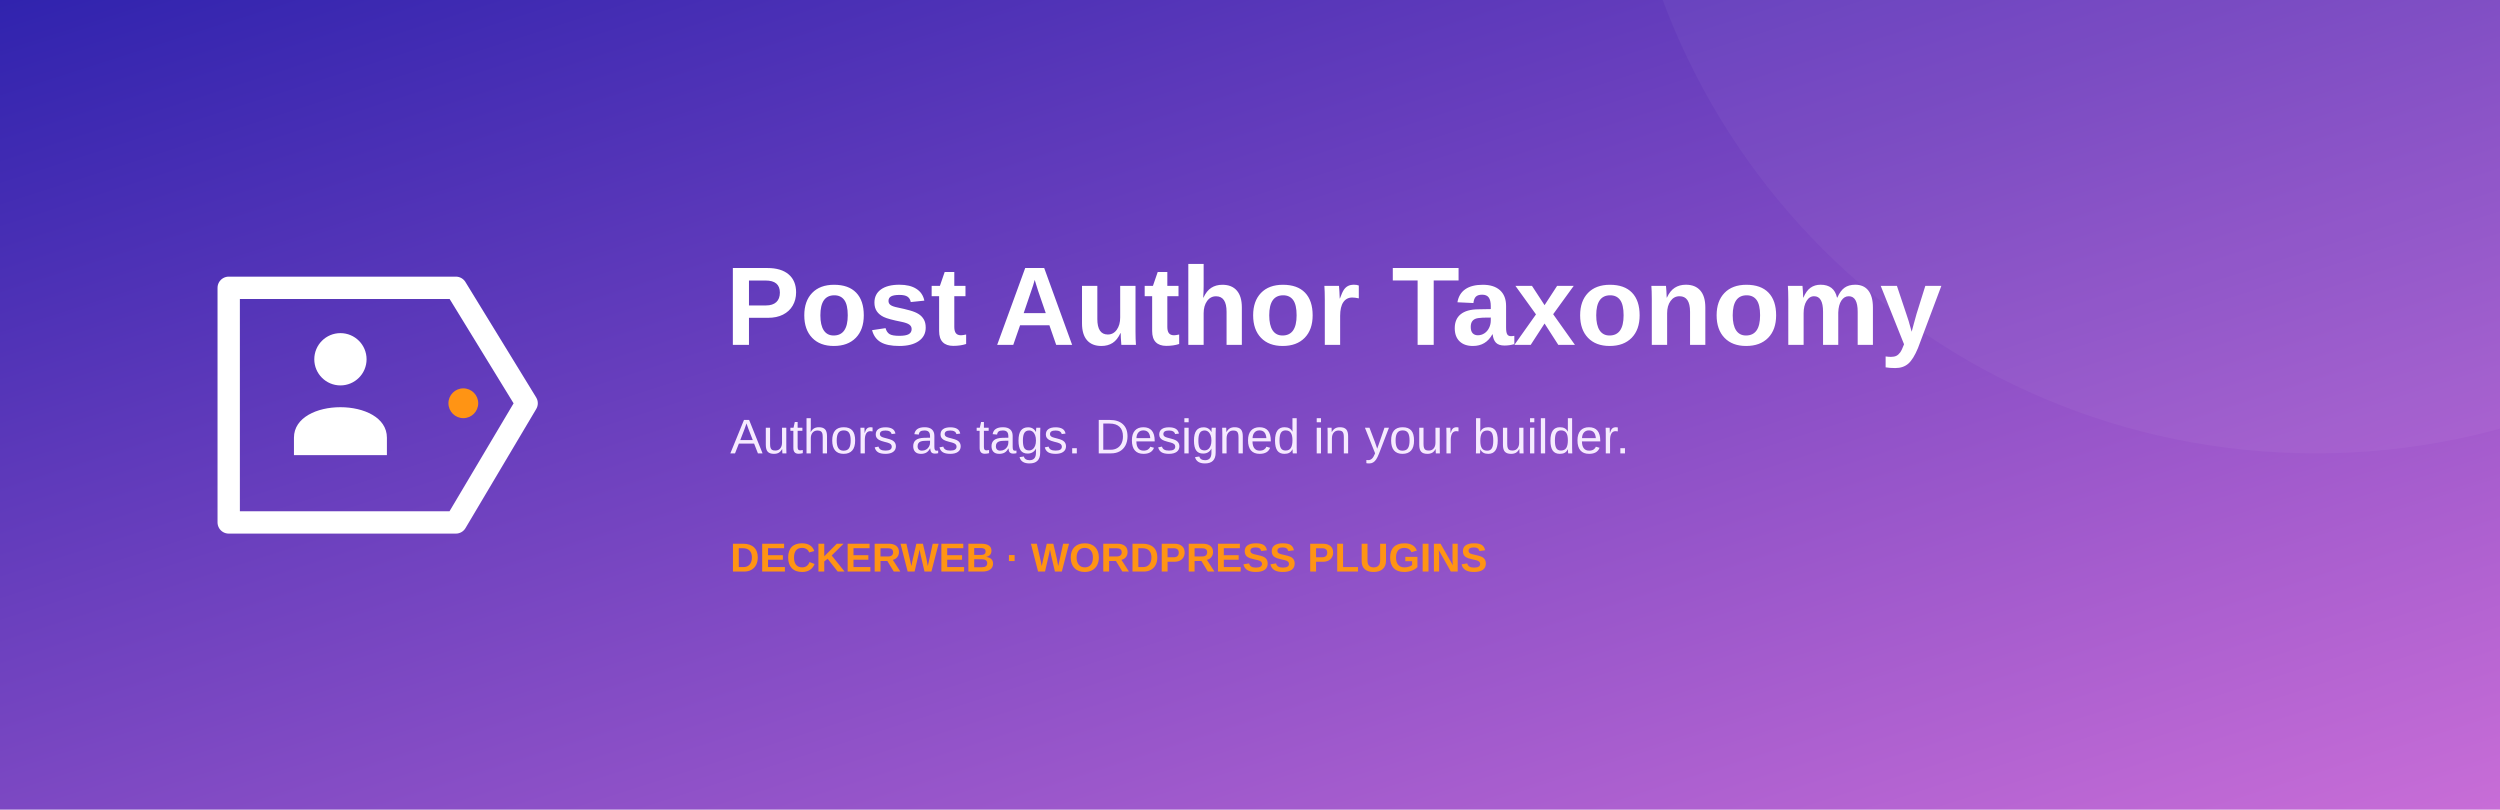
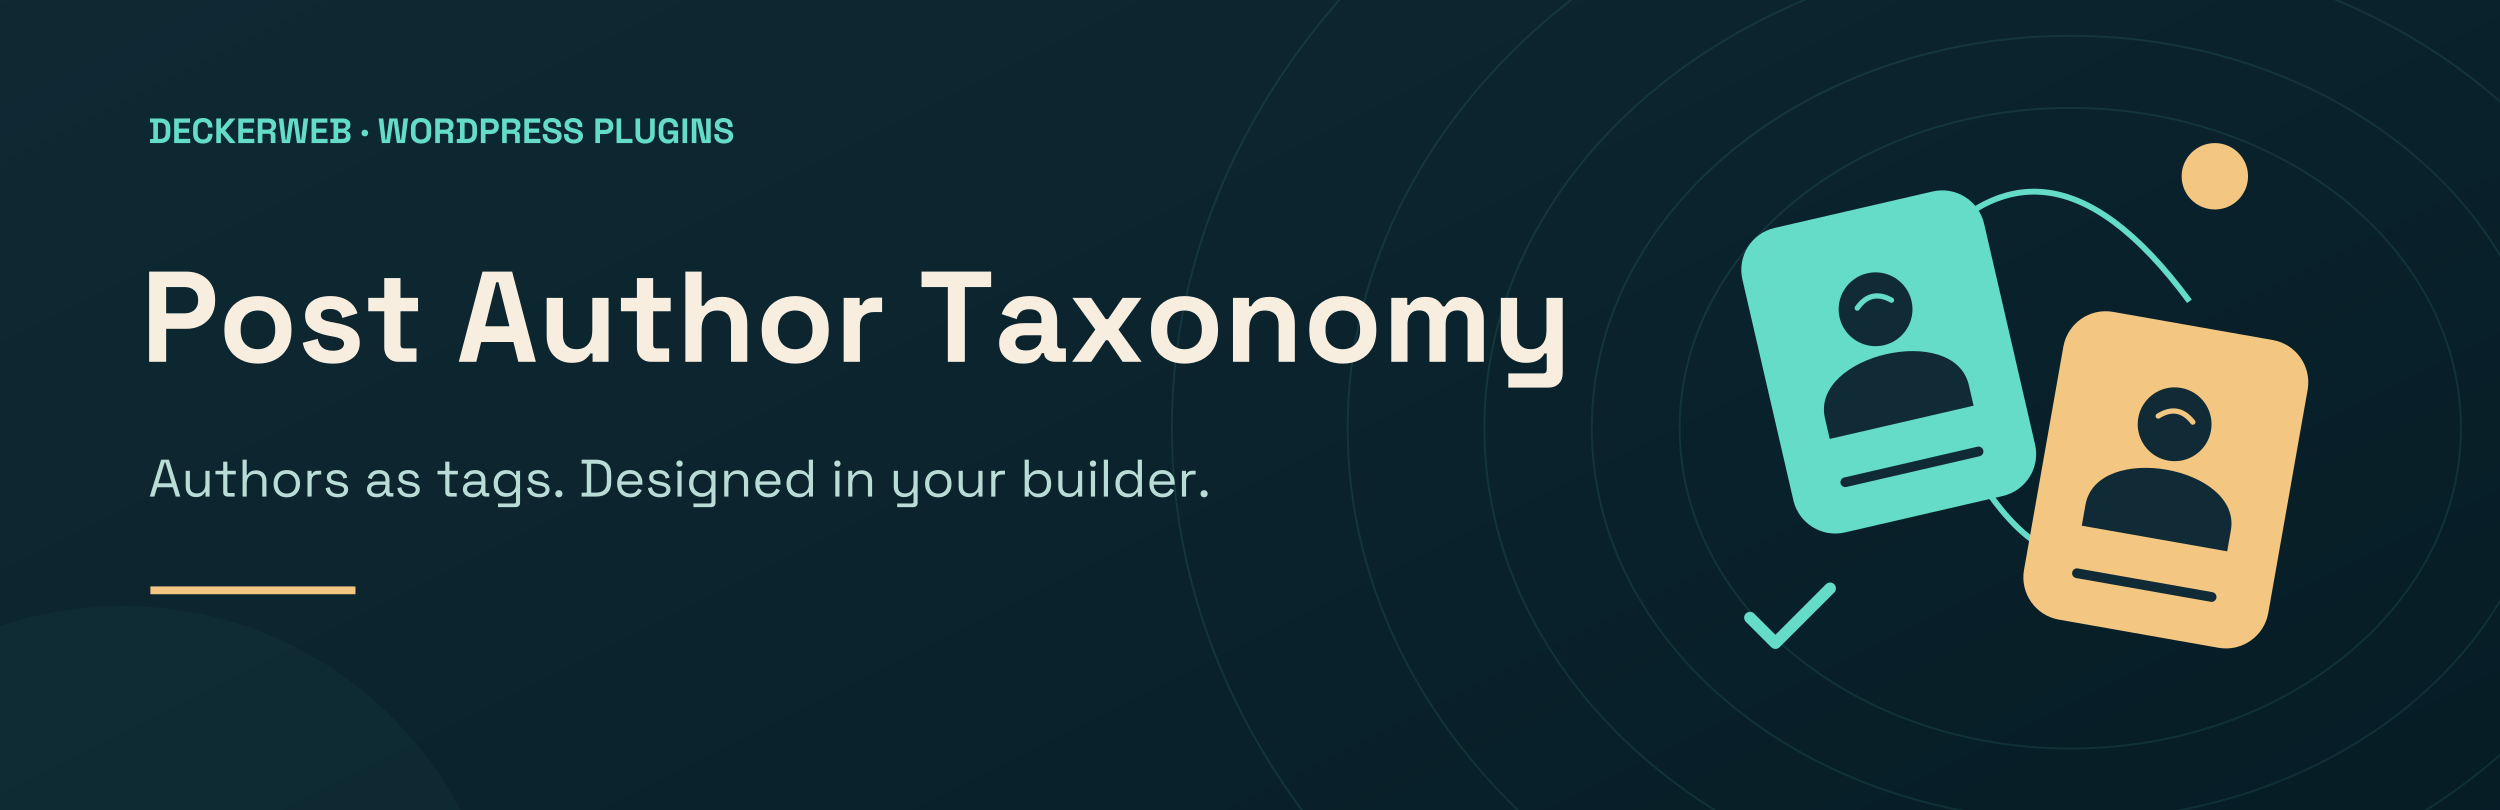
- <svg xmlns="http://www.w3.org/2000/svg" width="1544" height="500" viewBox="0 0 1544 500">
+ <svg xmlns="http://www.w3.org/2000/svg" width="1544" height="500" viewBox="0 112.746 1280 414.508">
  <defs>
    <linearGradient id="bg" x2="1" y2="1">
-       <stop stop-color="#3023ae" />
-       <stop offset="1" stop-color="#c86dd7" />
+       <stop stop-color="#102b35" />
+       <stop offset="1" stop-color="#051b24" />
    </linearGradient>
  </defs>
-   <rect width="1544" height="500" fill="url(#bg)" />
-   <circle cx="1430" cy="-150" r="430" fill="white" opacity=".04" />
-   <g transform="translate(78 103) scale(1.15)">
-     <path d="M55 65h122l38 62-38 64H55z" fill="none" stroke="white" stroke-width="12" stroke-linejoin="round" />
-     <circle cx="181" cy="127" r="8" fill="#ff9414" />
-     <g transform="translate(115 126) scale(0.78)" fill="white">
-       <circle cx="0" cy="-29" r="18" />
-       <path d="M-32 25c0-28 64-28 64 0v12h-64z" />
+   <rect width="1280" height="640" fill="url(#bg)" />
+   <ellipse cx="1060" cy="332" rx="200" ry="164.0" fill="none" stroke="#64dcc7" stroke-opacity=".10" stroke-width="1" />
+   <ellipse cx="1060" cy="332" rx="245" ry="200.9" fill="none" stroke="#64dcc7" stroke-opacity=".10" stroke-width="1" />
+   <ellipse cx="1060" cy="332" rx="300" ry="246" fill="none" stroke="#64dcc7" stroke-opacity=".10" stroke-width="1" />
+   <ellipse cx="1060" cy="332" rx="370" ry="303.4" fill="none" stroke="#64dcc7" stroke-opacity=".10" stroke-width="1" />
+   <ellipse cx="1060" cy="332" rx="460" ry="377.2" fill="none" stroke="#64dcc7" stroke-opacity=".10" stroke-width="1" />
+   <circle cx="63" cy="618" r="195" fill="#64dcc7" opacity=".035" />
+   <g aria-label="DECKERWEB · WORDPRESS PLUGINS" fill="#64dcc7" transform="translate(76 186) scale(0.018 -0.018)">
+     <path transform="translate(0 0)" d="M46 0V116H138V584H46V700H334Q475 700 548.5 628.5Q622 557 622 416V284Q622 143 548.5 71.5Q475 0 334 0ZM270 120H336Q416 120 453.0 162.0Q490 204 490 280V420Q490 497 453.0 538.5Q416 580 336 580H270Z" />
+     <path transform="translate(666 0)" d="M66 0V700H516V580H198V413H488V293H198V120H522V0Z" />
+     <path transform="translate(1220 0)" d="M332 -14Q202 -14 126.0 58.5Q50 131 50 266V434Q50 569 126.0 641.5Q202 714 332 714Q461 714 531.5 643.5Q602 573 602 450V444H472V454Q472 516 437.5 556.0Q403 596 332 596Q262 596 222.0 553.0Q182 510 182 436V264Q182 191 222.0 147.5Q262 104 332 104Q403 104 437.5 144.5Q472 185 472 246V264H602V250Q602 127 531.5 56.5Q461 -14 332 -14Z" />
+     <path transform="translate(1864 0)" d="M66 0V700H198V422H216L443 700H612L320 355L622 0H448L216 284H198V0Z" />
+     <path transform="translate(2490 0)" d="M66 0V700H516V580H198V413H488V293H198V120H522V0Z" />
+     <path transform="translate(3044 0)" d="M66 0V700H370Q436 700 485.0 677.0Q534 654 561.0 612.0Q588 570 588 513V501Q588 438 558.0 399.0Q528 360 484 342V324Q524 322 546.0 296.5Q568 271 568 229V0H436V210Q436 234 423.5 249.0Q411 264 382 264H198V0ZM198 384H356Q403 384 429.5 409.5Q456 435 456 477V487Q456 529 430.0 554.5Q404 580 356 580H198Z" />
+     <path transform="translate(3676 0)" d="M122 0 30 700H161L229 92H247L335 700H563L651 92H669L737 700H868L776 0H548L458 622H440L350 0Z" />
+     <path transform="translate(4574 0)" d="M66 0V700H516V580H198V413H488V293H198V120H522V0Z" />
+     <path transform="translate(5128 0)" d="M46 0V116H138V584H46V700H406Q470 700 517.5 678.5Q565 657 591.5 617.5Q618 578 618 523V513Q618 465 600.0 434.5Q582 404 557.5 387.5Q533 371 511 364V346Q533 340 559.0 323.5Q585 307 603.5 276.0Q622 245 622 195V185Q622 127 595.0 85.5Q568 44 520.5 22.0Q473 0 410 0ZM270 120H394Q437 120 463.5 141.0Q490 162 490 201V211Q490 250 464.0 271.0Q438 292 394 292H270ZM270 412H392Q433 412 459.5 433.0Q486 454 486 491V501Q486 539 460.0 559.5Q434 580 392 580H270Z" />
+     <path transform="translate(6046 0)" d="M109.5 191.0Q69 191 41.5 217.732Q14.0 244.463 14.0 286.232Q14 328 41.5 354.5Q69 381 109.5 381.0Q150 381 177.0 354.268Q204.0 327.537 204.0 285.768Q204 244 177.0 217.5Q150 191 109.5 191.0Z" />
+     <path transform="translate(6518 0)" d="M122 0 30 700H161L229 92H247L335 700H563L651 92H669L737 700H868L776 0H548L458 622H440L350 0Z" />
+     <path transform="translate(7416 0)" d="M338 -14Q206 -14 128.0 58.5Q50 131 50 266V434Q50 569 128.0 641.5Q206 714 338 714Q470 714 548.0 641.5Q626 569 626 434V266Q626 131 548.0 58.5Q470 -14 338 -14ZM338 104Q412 104 453.0 147.0Q494 190 494 262V438Q494 510 453.0 553.0Q412 596 338 596Q265 596 223.5 553.0Q182 510 182 438V262Q182 190 223.5 147.0Q265 104 338 104Z" />
+     <path transform="translate(8092 0)" d="M66 0V700H370Q436 700 485.0 677.0Q534 654 561.0 612.0Q588 570 588 513V501Q588 438 558.0 399.0Q528 360 484 342V324Q524 322 546.0 296.5Q568 271 568 229V0H436V210Q436 234 423.5 249.0Q411 264 382 264H198V0ZM198 384H356Q403 384 429.5 409.5Q456 435 456 477V487Q456 529 430.0 554.5Q404 580 356 580H198Z" />
+     <path transform="translate(8724 0)" d="M46 0V116H138V584H46V700H334Q475 700 548.5 628.5Q622 557 622 416V284Q622 143 548.5 71.5Q475 0 334 0ZM270 120H336Q416 120 453.0 162.0Q490 204 490 280V420Q490 497 453.0 538.5Q416 580 336 580H270Z" />
+     <path transform="translate(9390 0)" d="M66 0V700H354Q420 700 470.5 673.5Q521 647 549.5 599.0Q578 551 578 485V471Q578 406 548.5 357.5Q519 309 468.5 282.5Q418 256 354 256H198V0ZM198 376H341Q388 376 417.0 402.0Q446 428 446 473V483Q446 528 417.0 554.0Q388 580 341 580H198Z" />
+     <path transform="translate(9994 0)" d="M66 0V700H370Q436 700 485.0 677.0Q534 654 561.0 612.0Q588 570 588 513V501Q588 438 558.0 399.0Q528 360 484 342V324Q524 322 546.0 296.5Q568 271 568 229V0H436V210Q436 234 423.5 249.0Q411 264 382 264H198V0ZM198 384H356Q403 384 429.5 409.5Q456 435 456 477V487Q456 529 430.0 554.5Q404 580 356 580H198Z" />
+     <path transform="translate(10626 0)" d="M66 0V700H516V580H198V413H488V293H198V120H522V0Z" />
+     <path transform="translate(11180 0)" d="M309 -14Q228 -14 166.0 15.0Q104 44 69.0 98.0Q34 152 34 228V256H164V228Q164 165 203.0 133.5Q242 102 309 102Q377 102 410.5 129.0Q444 156 444 198Q444 227 427.5 245.0Q411 263 379.5 274.5Q348 286 303 296L280 301Q208 317 156.5 341.5Q105 366 77.5 406.0Q50 446 50 510Q50 574 80.5 619.5Q111 665 166.5 689.5Q222 714 297 714Q372 714 430.5 688.5Q489 663 522.5 612.5Q556 562 556 486V456H426V486Q426 526 410.5 550.5Q395 575 366.0 586.5Q337 598 297 598Q237 598 208.5 575.5Q180 553 180 514Q180 488 193.5 470.0Q207 452 234.0 440.0Q261 428 303 419L326 414Q401 398 456.5 373.0Q512 348 543.0 307.0Q574 266 574 202Q574 138 541.5 89.5Q509 41 449.5 13.5Q390 -14 309 -14Z" />
+     <path transform="translate(11786 0)" d="M309 -14Q228 -14 166.0 15.0Q104 44 69.0 98.0Q34 152 34 228V256H164V228Q164 165 203.0 133.5Q242 102 309 102Q377 102 410.5 129.0Q444 156 444 198Q444 227 427.5 245.0Q411 263 379.5 274.5Q348 286 303 296L280 301Q208 317 156.5 341.5Q105 366 77.5 406.0Q50 446 50 510Q50 574 80.5 619.5Q111 665 166.5 689.5Q222 714 297 714Q372 714 430.5 688.5Q489 663 522.5 612.5Q556 562 556 486V456H426V486Q426 526 410.5 550.5Q395 575 366.0 586.5Q337 598 297 598Q237 598 208.5 575.5Q180 553 180 514Q180 488 193.5 470.0Q207 452 234.0 440.0Q261 428 303 419L326 414Q401 398 456.5 373.0Q512 348 543.0 307.0Q574 266 574 202Q574 138 541.5 89.5Q509 41 449.5 13.5Q390 -14 309 -14Z" />
+     <path transform="translate(12646 0)" d="M66 0V700H354Q420 700 470.5 673.5Q521 647 549.5 599.0Q578 551 578 485V471Q578 406 548.5 357.5Q519 309 468.5 282.5Q418 256 354 256H198V0ZM198 376H341Q388 376 417.0 402.0Q446 428 446 473V483Q446 528 417.0 554.0Q388 580 341 580H198Z" />
+     <path transform="translate(13250 0)" d="M66 0V700H198V120H518V0Z" />
+     <path transform="translate(13792 0)" d="M336 -14Q250 -14 188.5 17.5Q127 49 94.5 107.5Q62 166 62 246V700H194V242Q194 178 230.5 141.0Q267 104 336 104Q405 104 441.5 141.0Q478 178 478 242V700H610V246Q610 166 577.5 107.5Q545 49 483.5 17.5Q422 -14 336 -14Z" />
+     <path transform="translate(14464 0)" d="M308 -14Q236 -14 177.5 18.5Q119 51 84.5 113.5Q50 176 50 266V434Q50 569 126.0 641.5Q202 714 332 714Q461 714 531.5 645.5Q602 577 602 460V456H472V464Q472 501 456.5 531.0Q441 561 410.0 578.5Q379 596 332 596Q262 596 222.0 553.0Q182 510 182 436V264Q182 191 222.0 146.5Q262 102 334 102Q406 102 439.0 140.0Q472 178 472 236V246H306V358H602V0H480V67H462Q455 50 439.5 31.0Q424 12 393.0 -1.0Q362 -14 308 -14Z" />
+     <path transform="translate(15126 0)" d="M66 0V700H198V0Z" />
+     <path transform="translate(15390 0)" d="M66 0V700H317L456 90H474V700H604V0H353L214 610H196V0Z" />
+     <path transform="translate(16060 0)" d="M309 -14Q228 -14 166.0 15.0Q104 44 69.0 98.0Q34 152 34 228V256H164V228Q164 165 203.0 133.5Q242 102 309 102Q377 102 410.5 129.0Q444 156 444 198Q444 227 427.5 245.0Q411 263 379.5 274.5Q348 286 303 296L280 301Q208 317 156.5 341.5Q105 366 77.5 406.0Q50 446 50 510Q50 574 80.5 619.5Q111 665 166.5 689.5Q222 714 297 714Q372 714 430.5 688.5Q489 663 522.5 612.5Q556 562 556 486V456H426V486Q426 526 410.5 550.5Q395 575 366.0 586.5Q337 598 297 598Q237 598 208.5 575.5Q180 553 180 514Q180 488 193.5 470.0Q207 452 234.0 440.0Q261 428 303 419L326 414Q401 398 456.5 373.0Q512 348 543.0 307.0Q574 266 574 202Q574 138 541.5 89.5Q509 41 449.5 13.5Q390 -14 309 -14Z" />
+   </g>
+   <g aria-label="Post Author Taxonomy" fill="#f8eee0" transform="translate(72 298) scale(0.066 -0.066)">
+     <path transform="translate(0 0)" d="M66 0V700H354Q420 700 470.5 673.5Q521 647 549.5 599.0Q578 551 578 485V471Q578 406 548.5 357.5Q519 309 468.5 282.5Q418 256 354 256H198V0ZM198 376H341Q388 376 417.0 402.0Q446 428 446 473V483Q446 528 417.0 554.0Q388 580 341 580H198Z" />
+     <path transform="translate(604 0)" d="M306 -14Q232 -14 173.0 16.0Q114 46 80.0 103.0Q46 160 46 240V256Q46 336 80.0 393.0Q114 450 173.0 480.0Q232 510 306 510Q380 510 439.0 480.0Q498 450 532.0 393.0Q566 336 566 256V240Q566 160 532.0 103.0Q498 46 439.0 16.0Q380 -14 306 -14ZM306 98Q364 98 402.0 135.5Q440 173 440 243V253Q440 323 402.5 360.5Q365 398 306 398Q248 398 210.0 360.5Q172 323 172 253V243Q172 173 210.0 135.5Q248 98 306 98Z" />
+     <path transform="translate(1216 0)" d="M276 -14Q179 -14 117.0 28.0Q55 70 42 148L158 178Q165 143 181.5 123.0Q198 103 222.5 94.5Q247 86 276 86Q320 86 341.0 101.5Q362 117 362 140Q362 163 342.0 175.5Q322 188 278 196L250 201Q198 211 155.0 228.5Q112 246 86.0 277.0Q60 308 60 357Q60 431 114.0 470.5Q168 510 256 510Q339 510 394.0 473.0Q449 436 466 376L349 340Q341 378 316.5 394.0Q292 410 256 410Q220 410 201.0 397.5Q182 385 182 363Q182 339 202.0 327.5Q222 316 256 310L284 305Q340 295 385.5 278.5Q431 262 457.5 231.5Q484 201 484 149Q484 71 427.5 28.5Q371 -14 276 -14Z" />
+     <path transform="translate(1740 0)" d="M260 0Q211 0 180.5 30.5Q150 61 150 112V392H26V496H150V650H276V496H412V392H276V134Q276 104 304 104H400V0Z" />
+     <path transform="translate(2450 0)" d="M18 0 202 700H432L616 0H480L442 154H192L154 0ZM223 276H411L326 617H308Z" />
+     <path transform="translate(3084 0)" d="M259 -8Q201 -8 157.5 18.5Q114 45 90.0 92.0Q66 139 66 200V496H192V210Q192 154 219.5 126.0Q247 98 298 98Q356 98 388.0 136.5Q420 175 420 244V496H546V0H422V65H404Q392 40 359.0 16.0Q326 -8 259 -8Z" />
+     <path transform="translate(3700 0)" d="M260 0Q211 0 180.5 30.5Q150 61 150 112V392H26V496H150V650H276V496H412V392H276V134Q276 104 304 104H400V0Z" />
+     <path transform="translate(4156 0)" d="M70 0V700H196V435H214Q222 451 239.0 467.0Q256 483 284.5 493.5Q313 504 357 504Q415 504 458.5 477.5Q502 451 526.0 404.5Q550 358 550 296V0H424V286Q424 342 396.5 370.0Q369 398 318 398Q260 398 228.0 359.5Q196 321 196 252V0Z" />
+     <path transform="translate(4772 0)" d="M306 -14Q232 -14 173.0 16.0Q114 46 80.0 103.0Q46 160 46 240V256Q46 336 80.0 393.0Q114 450 173.0 480.0Q232 510 306 510Q380 510 439.0 480.0Q498 450 532.0 393.0Q566 336 566 256V240Q566 160 532.0 103.0Q498 46 439.0 16.0Q380 -14 306 -14ZM306 98Q364 98 402.0 135.5Q440 173 440 243V253Q440 323 402.5 360.5Q365 398 306 398Q248 398 210.0 360.5Q172 323 172 253V243Q172 173 210.0 135.5Q248 98 306 98Z" />
+     <path transform="translate(5384 0)" d="M70 0V496H194V440H212Q223 470 248.5 484.0Q274 498 308 498H368V386H306Q258 386 227.0 360.5Q196 335 196 282V0Z" />
+     <path transform="translate(6034 0)" d="M228 0V580H24V700H564V580H360V0Z" />
+     <path transform="translate(6622 0)" d="M224 -14Q171 -14 129.0 4.5Q87 23 62.5 58.5Q38 94 38 145Q38 196 62.5 230.5Q87 265 130.5 282.5Q174 300 230 300H366V328Q366 363 344.0 385.5Q322 408 274 408Q227 408 204.0 386.5Q181 365 174 331L58 370Q70 408 96.5 439.5Q123 471 167.5 490.5Q212 510 276 510Q374 510 431.0 461.0Q488 412 488 319V134Q488 104 516 104H556V0H472Q435 0 411.0 18.0Q387 36 387 66V67H368Q364 55 350.0 35.5Q336 16 306.0 1.0Q276 -14 224 -14ZM246 88Q299 88 332.5 117.5Q366 147 366 196V206H239Q204 206 184.0 191.0Q164 176 164 149Q164 122 185.0 105.0Q206 88 246 88Z" />
+     <path transform="translate(7200 0)" d="M26 0 206 250 28 496H174L287 331H305L418 496H564L386 250L566 0H418L305 167H287L174 0Z" />
+     <path transform="translate(7792 0)" d="M306 -14Q232 -14 173.0 16.0Q114 46 80.0 103.0Q46 160 46 240V256Q46 336 80.0 393.0Q114 450 173.0 480.0Q232 510 306 510Q380 510 439.0 480.0Q498 450 532.0 393.0Q566 336 566 256V240Q566 160 532.0 103.0Q498 46 439.0 16.0Q380 -14 306 -14ZM306 98Q364 98 402.0 135.5Q440 173 440 243V253Q440 323 402.5 360.5Q365 398 306 398Q248 398 210.0 360.5Q172 323 172 253V243Q172 173 210.0 135.5Q248 98 306 98Z" />
+     <path transform="translate(8404 0)" d="M70 0V496H194V431H212Q224 457 257.0 480.5Q290 504 357 504Q415 504 458.5 477.5Q502 451 526.0 404.5Q550 358 550 296V0H424V286Q424 342 396.5 370.0Q369 398 318 398Q260 398 228.0 359.5Q196 321 196 252V0Z" />
+     <path transform="translate(9020 0)" d="M306 -14Q232 -14 173.0 16.0Q114 46 80.0 103.0Q46 160 46 240V256Q46 336 80.0 393.0Q114 450 173.0 480.0Q232 510 306 510Q380 510 439.0 480.0Q498 450 532.0 393.0Q566 336 566 256V240Q566 160 532.0 103.0Q498 46 439.0 16.0Q380 -14 306 -14ZM306 98Q364 98 402.0 135.5Q440 173 440 243V253Q440 323 402.5 360.5Q365 398 306 398Q248 398 210.0 360.5Q172 323 172 253V243Q172 173 210.0 135.5Q248 98 306 98Z" />
+     <path transform="translate(9632 0)" d="M70 0V496H194V442H212Q225 467 255.0 485.5Q285 504 334 504Q387 504 419.0 483.5Q451 463 468 430H486Q503 462 534.0 483.0Q565 504 622 504Q668 504 705.5 484.5Q743 465 765.5 425.5Q788 386 788 326V0H662V317Q662 358 641.0 378.5Q620 399 582 399Q539 399 515.5 371.5Q492 344 492 293V0H366V317Q366 358 345.0 378.5Q324 399 286 399Q243 399 219.5 371.5Q196 344 196 293V0Z" />
+     <path transform="translate(10486 0)" d="M124 -200V-90H394Q422 -90 422 -60V65H404Q396 48 379.0 31.0Q362 14 333.0 3.0Q304 -8 259 -8Q201 -8 157.5 18.5Q114 45 90.0 92.0Q66 139 66 200V496H192V210Q192 154 219.5 126.0Q247 98 298 98Q356 98 388.0 136.5Q420 175 420 244V496H546V-88Q546 -139 516.0 -169.5Q486 -200 436 -200Z" />
+   </g>
+   <g aria-label="Authors as tags. Designed in your builder." fill="#b9ddd6" transform="translate(76 367) scale(0.027 -0.027)">
+     <path transform="translate(0 0)" d="M25.1 0 241.051 700H388.689L604.64 0H517.631L464.011 176.721H165.729L112.109 0ZM187.499 253.279H442.241L321.74 648.951H308Z" />
+     <path transform="translate(630 0)" d="M270.36 -9.42Q216.62 -9.42 172.41 13.885Q128.2 37.19 102.425 82.415Q76.65 127.64 76.65 192.9V488.9H155.789V198.64Q155.789 126.309 192.164 92.984Q228.539 59.659 290.9 59.659Q360.97 59.659 405.751 105.969Q450.531 152.279 450.531 243.29V488.9H529.669V0H452.531V82.751H438.791Q422.531 47.81 383.851 19.195Q345.171 -9.42 270.36 -9.42Z" />
+     <path transform="translate(1242 0)" d="M262.84 0Q220.94 0 198.251 23.045Q175.561 46.09 175.561 86.439V420.401H28.84V488.9H175.561V662.78H254.699V488.9H414.84V420.401H254.699V98.499Q254.699 68.499 284.119 68.499H392.9V0Z" />
+     <path transform="translate(1702 0)" d="M82.78 0V700H161.919V410.859H175.659Q186.499 432.539 206.694 452.445Q226.889 472.35 259.649 484.98Q292.409 497.61 342.09 497.61Q396.539 497.61 440.394 474.305Q484.249 451 510.025 406.275Q535.8 361.55 535.8 296V0H456.661V290.26Q456.661 363.301 420.286 395.916Q383.91 428.531 321.55 428.531Q251.48 428.531 206.699 382.576Q161.919 336.62 161.919 245.61V0Z" />
+     <path transform="translate(2315 0)" d="M308.84 -14Q234.84 -14 178.325 17.065Q121.81 48.13 90.295 104.775Q58.78 161.42 58.78 237.87V251.03Q58.78 327.48 90.295 384.125Q121.81 440.77 178.325 471.835Q234.84 502.9 308.84 502.9Q382.84 502.9 439.355 471.835Q495.87 440.77 527.385 384.125Q558.9 327.48 558.9 251.03V237.87Q558.9 161.42 527.385 104.775Q495.87 48.13 439.355 17.065Q382.84 -14 308.84 -14ZM308.84 56.819Q386.721 56.819 433.241 106.389Q479.761 155.959 479.761 240.16V248.74Q479.761 332.94 433.386 382.511Q387.011 432.081 308.84 432.081Q231.669 432.081 184.794 382.511Q137.919 332.94 137.919 248.74V240.16Q137.919 155.959 184.794 106.389Q231.669 56.819 308.84 56.819Z" />
+     <path transform="translate(2933 0)" d="M82.78 0V488.9H159.919V429.35H173.659Q186.789 461.48 213.709 476.19Q240.629 490.9 285.279 490.9H343.149V418.661H279.729Q226.759 418.661 194.339 389.256Q161.919 359.851 161.919 297.62V0Z" />
+     <path transform="translate(3310 0)" d="M279.55 -14Q188.94 -14 126.585 28.0Q64.23 70 50.52 161.49L126.049 178Q133.759 130.22 155.939 102.764Q178.119 75.309 210.43 63.614Q242.74 51.919 279.55 51.919Q334.91 51.919 366.916 73.809Q398.921 95.699 398.921 132.9Q398.921 170.81 368.626 186.505Q338.331 202.2 285.1 211.62L244.32 218.751Q196.58 227.331 157.84 244.12Q119.1 260.91 96.295 289.78Q73.49 318.65 73.49 362.68Q73.49 428.87 124.295 465.885Q175.1 502.9 258.84 502.9Q341.84 502.9 393.645 465.545Q445.45 428.19 459.61 360.38L385.921 341.42Q376.501 393.62 342.771 415.301Q309.041 436.981 258.84 436.981Q209.35 436.981 180.409 418.446Q151.469 399.91 151.469 364.42Q151.469 329.06 178.569 312.59Q205.669 296.119 252.45 287.989L293.23 280.859Q344.97 272.279 386.565 256.489Q428.16 240.699 452.53 211.974Q476.9 183.249 476.9 135.51Q476.9 63.9 423.595 24.95Q370.29 -14 279.55 -14Z" />
+     <path transform="translate(4094 0)" d="M233.23 -14Q181.65 -14 140.005 3.79Q98.36 21.58 74.215 56.015Q50.07 90.45 50.07 139.32Q50.07 188.9 74.215 221.625Q98.36 254.35 140.085 270.785Q181.81 287.22 233.55 287.22H399.371V323.03Q399.371 375.07 368.851 405.026Q338.331 434.981 278.26 434.981Q219.19 434.981 185.894 406.381Q152.599 377.78 141.339 330.29L66.52 353.669Q78.52 395.22 104.665 428.85Q130.81 462.48 174.245 482.69Q217.68 502.9 278.84 502.9Q372.58 502.9 424.965 454.61Q477.35 406.32 477.35 318.29V97.079Q477.35 67.079 505.35 67.079H550.32V0H480.52Q447.78 0 428.041 18.355Q408.301 36.71 408.301 68.13V73.39H395.691Q385.301 54.29 366.686 33.725Q348.07 13.16 315.94 -0.42Q283.81 -14 233.23 -14ZM242.45 53.919Q312.49 53.919 355.931 95.489Q399.371 137.06 399.371 211.62V223.041H236.87Q189.8 223.041 159.504 202.715Q129.209 182.39 129.209 141.19Q129.209 99.989 160.504 76.954Q191.8 53.919 242.45 53.919Z" />
+     <path transform="translate(4669 0)" d="M279.55 -14Q188.94 -14 126.585 28.0Q64.23 70 50.52 161.49L126.049 178Q133.759 130.22 155.939 102.764Q178.119 75.309 210.43 63.614Q242.74 51.919 279.55 51.919Q334.91 51.919 366.916 73.809Q398.921 95.699 398.921 132.9Q398.921 170.81 368.626 186.505Q338.331 202.2 285.1 211.62L244.32 218.751Q196.58 227.331 157.84 244.12Q119.1 260.91 96.295 289.78Q73.49 318.65 73.49 362.68Q73.49 428.87 124.295 465.885Q175.1 502.9 258.84 502.9Q341.84 502.9 393.645 465.545Q445.45 428.19 459.61 360.38L385.921 341.42Q376.501 393.62 342.771 415.301Q309.041 436.981 258.84 436.981Q209.35 436.981 180.409 418.446Q151.469 399.91 151.469 364.42Q151.469 329.06 178.569 312.59Q205.669 296.119 252.45 287.989L293.23 280.859Q344.97 272.279 386.565 256.489Q428.16 240.699 452.53 211.974Q476.9 183.249 476.9 135.51Q476.9 63.9 423.595 24.95Q370.29 -14 279.55 -14Z" />
+     <path transform="translate(5453 0)" d="M262.84 0Q220.94 0 198.251 23.045Q175.561 46.09 175.561 86.439V420.401H28.84V488.9H175.561V662.78H254.699V488.9H414.84V420.401H254.699V98.499Q254.699 68.499 284.119 68.499H392.9V0Z" />
+     <path transform="translate(5913 0)" d="M233.23 -14Q181.65 -14 140.005 3.79Q98.36 21.58 74.215 56.015Q50.07 90.45 50.07 139.32Q50.07 188.9 74.215 221.625Q98.36 254.35 140.085 270.785Q181.81 287.22 233.55 287.22H399.371V323.03Q399.371 375.07 368.851 405.026Q338.331 434.981 278.26 434.981Q219.19 434.981 185.894 406.381Q152.599 377.78 141.339 330.29L66.52 353.669Q78.52 395.22 104.665 428.85Q130.81 462.48 174.245 482.69Q217.68 502.9 278.84 502.9Q372.58 502.9 424.965 454.61Q477.35 406.32 477.35 318.29V97.079Q477.35 67.079 505.35 67.079H550.32V0H480.52Q447.78 0 428.041 18.355Q408.301 36.71 408.301 68.13V73.39H395.691Q385.301 54.29 366.686 33.725Q348.07 13.16 315.94 -0.42Q283.81 -14 233.23 -14ZM242.45 53.919Q312.49 53.919 355.931 95.489Q399.371 137.06 399.371 211.62V223.041H236.87Q189.8 223.041 159.504 202.715Q129.209 182.39 129.209 141.19Q129.209 99.989 160.504 76.954Q191.8 53.919 242.45 53.919Z" />
+     <path transform="translate(6488 0)" d="M58.78 242.45V255.61Q58.78 332.9 90.135 388.045Q121.49 443.19 174.055 473.045Q226.62 502.9 290.461 502.9Q366.981 502.9 408.726 473.575Q450.471 444.249 470.021 408.309H483.761V488.9H559.48V-113.561Q559.48 -153.91 537.29 -176.955Q515.1 -200 472.91 -200H140.91V-129.761H451.631Q481.761 -129.761 481.761 -99.761V86.041H468.021Q455.891 64.36 433.986 43.245Q412.081 22.13 377.111 8.645Q342.141 -4.84 290.461 -4.84Q226.62 -4.84 173.7 25.015Q120.78 54.87 89.78 110.37Q58.78 165.87 58.78 242.45ZM310.84 65.399Q386.591 65.399 434.466 113.049Q482.341 160.699 482.341 244.74V253.32Q482.341 338.36 434.611 385.511Q386.881 432.661 310.84 432.661Q235.8 432.661 187.569 385.511Q139.339 338.36 139.339 253.32V244.74Q139.339 160.699 187.569 113.049Q235.8 65.399 310.84 65.399Z" />
+     <path transform="translate(7130 0)" d="M279.55 -14Q188.94 -14 126.585 28.0Q64.23 70 50.52 161.49L126.049 178Q133.759 130.22 155.939 102.764Q178.119 75.309 210.43 63.614Q242.74 51.919 279.55 51.919Q334.91 51.919 366.916 73.809Q398.921 95.699 398.921 132.9Q398.921 170.81 368.626 186.505Q338.331 202.2 285.1 211.62L244.32 218.751Q196.58 227.331 157.84 244.12Q119.1 260.91 96.295 289.78Q73.49 318.65 73.49 362.68Q73.49 428.87 124.295 465.885Q175.1 502.9 258.84 502.9Q341.84 502.9 393.645 465.545Q445.45 428.19 459.61 360.38L385.921 341.42Q376.501 393.62 342.771 415.301Q309.041 436.981 258.84 436.981Q209.35 436.981 180.409 418.446Q151.469 399.91 151.469 364.42Q151.469 329.06 178.569 312.59Q205.669 296.119 252.45 287.989L293.23 280.859Q344.97 272.279 386.565 256.489Q428.16 240.699 452.53 211.974Q476.9 183.249 476.9 135.51Q476.9 63.9 423.595 24.95Q370.29 -14 279.55 -14Z" />
+     <path transform="translate(7657 0)" d="M126.424 -14Q96.93 -14 77.595 5.112Q58.26 24.224 58.26 54.086Q58.26 83.949 77.595 102.994Q96.93 122.038 126.424 122.038Q155.919 122.038 175.109 102.926Q194.298 83.814 194.298 53.952Q194.298 24.09 175.109 5.045Q155.919 -14 126.424 -14Z" />
+     <path transform="translate(8167 0)" d="M47.42 0V74.819H145.1V625.181H47.42V700H319.8Q457.959 700 533.59 629.92Q609.22 559.84 609.22 414.58V284.71Q609.22 139.45 533.59 69.725Q457.959 0 319.8 0ZM228.819 75.979H320.38Q421.68 75.979 473.591 125.789Q525.501 175.599 525.501 281.42V417.87Q525.501 524.691 473.591 574.001Q421.68 623.311 320.38 623.311H228.819Z" />
+     <path transform="translate(8830 0)" d="M307.36 -14Q232.65 -14 176.86 17.5Q121.07 49 89.925 106.145Q58.78 163.29 58.78 238.45V250.45Q58.78 326.32 89.78 383.11Q120.78 439.9 175.715 471.4Q230.65 502.9 301.81 502.9Q371.26 502.9 424.195 473.24Q477.13 443.58 507.13 388.92Q537.13 334.26 537.13 259.68V224.49H138.499Q141.209 145.09 188.924 100.664Q236.64 56.239 308.52 56.239Q372.171 56.239 406.046 84.919Q439.921 113.599 457.891 153.669L526.1 120.97Q511.39 90 484.89 58.79Q458.39 27.58 415.81 6.79Q373.23 -14 307.36 -14ZM139.499 288.669H456.702Q452.702 357.23 410.486 394.946Q368.271 432.661 301.52 432.661Q234.9 432.661 192.119 394.946Q149.339 357.23 139.499 288.669Z" />
+     <path transform="translate(9422 0)" d="M279.55 -14Q188.94 -14 126.585 28.0Q64.23 70 50.52 161.49L126.049 178Q133.759 130.22 155.939 102.764Q178.119 75.309 210.43 63.614Q242.74 51.919 279.55 51.919Q334.91 51.919 366.916 73.809Q398.921 95.699 398.921 132.9Q398.921 170.81 368.626 186.505Q338.331 202.2 285.1 211.62L244.32 218.751Q196.58 227.331 157.84 244.12Q119.1 260.91 96.295 289.78Q73.49 318.65 73.49 362.68Q73.49 428.87 124.295 465.885Q175.1 502.9 258.84 502.9Q341.84 502.9 393.645 465.545Q445.45 428.19 459.61 360.38L385.921 341.42Q376.501 393.62 342.771 415.301Q309.041 436.981 258.84 436.981Q209.35 436.981 180.409 418.446Q151.469 399.91 151.469 364.42Q151.469 329.06 178.569 312.59Q205.669 296.119 252.45 287.989L293.23 280.859Q344.97 272.279 386.565 256.489Q428.16 240.699 452.53 211.974Q476.9 183.249 476.9 135.51Q476.9 63.9 423.595 24.95Q370.29 -14 279.55 -14Z" />
+     <path transform="translate(9949 0)" d="M82.78 0V488.9H161.919V0ZM122.35 565.36Q96.87 565.36 79.405 582.39Q61.94 599.42 61.94 625.48Q61.94 652.249 79.405 668.924Q96.87 685.599 122.35 685.599Q148.829 685.599 165.794 668.924Q182.759 652.249 182.759 625.48Q182.759 599.42 165.794 582.39Q148.829 565.36 122.35 565.36Z" />
+     <path transform="translate(10194 0)" d="M58.78 242.45V255.61Q58.78 332.9 90.135 388.045Q121.49 443.19 174.055 473.045Q226.62 502.9 290.461 502.9Q366.981 502.9 408.726 473.575Q450.471 444.249 470.021 408.309H483.761V488.9H559.48V-113.561Q559.48 -153.91 537.29 -176.955Q515.1 -200 472.91 -200H140.91V-129.761H451.631Q481.761 -129.761 481.761 -99.761V86.041H468.021Q455.891 64.36 433.986 43.245Q412.081 22.13 377.111 8.645Q342.141 -4.84 290.461 -4.84Q226.62 -4.84 173.7 25.015Q120.78 54.87 89.78 110.37Q58.78 165.87 58.78 242.45ZM310.84 65.399Q386.591 65.399 434.466 113.049Q482.341 160.699 482.341 244.74V253.32Q482.341 338.36 434.611 385.511Q386.881 432.661 310.84 432.661Q235.8 432.661 187.569 385.511Q139.339 338.36 139.339 253.32V244.74Q139.339 160.699 187.569 113.049Q235.8 65.399 310.84 65.399Z" />
+     <path transform="translate(10836 0)" d="M82.78 0V488.9H159.919V406.149H173.659Q189.919 441.38 228.599 469.85Q267.279 498.32 342.09 498.32Q396.539 498.32 440.394 475.015Q484.249 451.71 510.025 406.63Q535.8 361.55 535.8 296V0H456.661V290.26Q456.661 363.301 420.286 396.271Q383.91 429.241 321.55 429.241Q251.48 429.241 206.699 382.931Q161.919 336.62 161.919 245.61V0Z" />
+     <path transform="translate(11449 0)" d="M307.36 -14Q232.65 -14 176.86 17.5Q121.07 49 89.925 106.145Q58.78 163.29 58.78 238.45V250.45Q58.78 326.32 89.78 383.11Q120.78 439.9 175.715 471.4Q230.65 502.9 301.81 502.9Q371.26 502.9 424.195 473.24Q477.13 443.58 507.13 388.92Q537.13 334.26 537.13 259.68V224.49H138.499Q141.209 145.09 188.924 100.664Q236.64 56.239 308.52 56.239Q372.171 56.239 406.046 84.919Q439.921 113.599 457.891 153.669L526.1 120.97Q511.39 90 484.89 58.79Q458.39 27.58 415.81 6.79Q373.23 -14 307.36 -14ZM139.499 288.669H456.702Q452.702 357.23 410.486 394.946Q368.271 432.661 301.52 432.661Q234.9 432.661 192.119 394.946Q149.339 357.23 139.499 288.669Z" />
+     <path transform="translate(12041 0)" d="M289.881 -14Q226.62 -14 174.055 16.21Q121.49 46.42 90.135 103.065Q58.78 159.71 58.78 237.87V251.03Q58.78 329.19 89.78 385.835Q120.78 442.48 173.555 472.69Q226.331 502.9 289.881 502.9Q341.271 502.9 376.386 489.56Q411.501 476.22 433.696 455.604Q455.891 434.989 468.021 412.019H481.761V700H560.9V0H483.761V80.591H470.021Q450.181 44.07 408.291 15.035Q366.401 -14 289.881 -14ZM310.84 56.239Q386.591 56.239 434.466 104.744Q482.341 153.249 482.341 240.16V248.74Q482.341 335.65 434.611 384.156Q386.881 432.661 310.84 432.661Q235.8 432.661 187.569 384.156Q139.339 335.65 139.339 248.74V240.16Q139.339 153.249 187.569 104.744Q235.8 56.239 310.84 56.239Z" />
+     <path transform="translate(12942 0)" d="M82.78 0V488.9H161.919V0ZM122.35 565.36Q96.87 565.36 79.405 582.39Q61.94 599.42 61.94 625.48Q61.94 652.249 79.405 668.924Q96.87 685.599 122.35 685.599Q148.829 685.599 165.794 668.924Q182.759 652.249 182.759 625.48Q182.759 599.42 165.794 582.39Q148.829 565.36 122.35 565.36Z" />
+     <path transform="translate(13187 0)" d="M82.78 0V488.9H159.919V406.149H173.659Q189.919 441.38 228.599 469.85Q267.279 498.32 342.09 498.32Q396.539 498.32 440.394 475.015Q484.249 451.71 510.025 406.63Q535.8 361.55 535.8 296V0H456.661V290.26Q456.661 363.301 420.286 396.271Q383.91 429.241 321.55 429.241Q251.48 429.241 206.699 382.931Q161.919 336.62 161.919 245.61V0Z" />
+     <path transform="translate(14057 0)" d="M141.751 -200V-129.761H421.691Q451.111 -129.761 451.111 -99.761V78.49H437.371Q426.531 56.52 406.336 36.325Q386.141 16.13 353.236 3.355Q320.331 -9.42 270.36 -9.42Q216.62 -9.42 172.41 13.885Q128.2 37.19 102.425 82.06Q76.65 126.93 76.65 192.19V488.9H155.789V197.93Q155.789 125.599 192.164 92.629Q228.539 59.659 290.9 59.659Q360.97 59.659 405.751 105.614Q450.531 151.569 450.531 242.58V488.9H529.669V-113.561Q529.669 -153.91 507.125 -176.955Q484.58 -200 442.39 -200Z" />
+     <path transform="translate(14669 0)" d="M308.84 -14Q234.84 -14 178.325 17.065Q121.81 48.13 90.295 104.775Q58.78 161.42 58.78 237.87V251.03Q58.78 327.48 90.295 384.125Q121.81 440.77 178.325 471.835Q234.84 502.9 308.84 502.9Q382.84 502.9 439.355 471.835Q495.87 440.77 527.385 384.125Q558.9 327.48 558.9 251.03V237.87Q558.9 161.42 527.385 104.775Q495.87 48.13 439.355 17.065Q382.84 -14 308.84 -14ZM308.84 56.819Q386.721 56.819 433.241 106.389Q479.761 155.959 479.761 240.16V248.74Q479.761 332.94 433.386 382.511Q387.011 432.081 308.84 432.081Q231.669 432.081 184.794 382.511Q137.919 332.94 137.919 248.74V240.16Q137.919 155.959 184.794 106.389Q231.669 56.819 308.84 56.819Z" />
+     <path transform="translate(15287 0)" d="M270.36 -9.42Q216.62 -9.42 172.41 13.885Q128.2 37.19 102.425 82.415Q76.65 127.64 76.65 192.9V488.9H155.789V198.64Q155.789 126.309 192.164 92.984Q228.539 59.659 290.9 59.659Q360.97 59.659 405.751 105.969Q450.531 152.279 450.531 243.29V488.9H529.669V0H452.531V82.751H438.791Q422.531 47.81 383.851 19.195Q345.171 -9.42 270.36 -9.42Z" />
+     <path transform="translate(15899 0)" d="M82.78 0V488.9H159.919V429.35H173.659Q186.789 461.48 213.709 476.19Q240.629 490.9 285.279 490.9H343.149V418.661H279.729Q226.759 418.661 194.339 389.256Q161.919 359.851 161.919 297.62V0Z" />
+     <path transform="translate(16533 0)" d="M353.8 -14Q277.569 -14 235.534 15.035Q193.499 44.07 173.659 80.591H159.919V0H82.78V700H161.919V412.019H175.659Q188.079 434.989 210.129 455.604Q232.179 476.22 267.649 489.56Q303.119 502.9 353.8 502.9Q418.06 502.9 470.48 472.69Q522.9 442.48 553.9 385.835Q584.9 329.19 584.9 251.03V237.87Q584.9 159.71 553.545 103.065Q522.19 46.42 469.77 16.21Q417.35 -14 353.8 -14ZM332.84 56.239Q408.591 56.239 456.466 104.744Q504.341 153.249 504.341 240.16V248.74Q504.341 335.65 456.611 384.156Q408.881 432.661 332.84 432.661Q257.8 432.661 209.569 384.156Q161.339 335.65 161.339 248.74V240.16Q161.339 153.249 209.569 104.744Q257.8 56.239 332.84 56.239Z" />
+     <path transform="translate(17177 0)" d="M270.36 -9.42Q216.62 -9.42 172.41 13.885Q128.2 37.19 102.425 82.415Q76.65 127.64 76.65 192.9V488.9H155.789V198.64Q155.789 126.309 192.164 92.984Q228.539 59.659 290.9 59.659Q360.97 59.659 405.751 105.969Q450.531 152.279 450.531 243.29V488.9H529.669V0H452.531V82.751H438.791Q422.531 47.81 383.851 19.195Q345.171 -9.42 270.36 -9.42Z" />
+     <path transform="translate(17789 0)" d="M82.78 0V488.9H161.919V0ZM122.35 565.36Q96.87 565.36 79.405 582.39Q61.94 599.42 61.94 625.48Q61.94 652.249 79.405 668.924Q96.87 685.599 122.35 685.599Q148.829 685.599 165.794 668.924Q182.759 652.249 182.759 625.48Q182.759 599.42 165.794 582.39Q148.829 565.36 122.35 565.36Z" />
+     <path transform="translate(18034 0)" d="M82.78 0V700H161.919V0Z" />
+     <path transform="translate(18279 0)" d="M289.881 -14Q226.62 -14 174.055 16.21Q121.49 46.42 90.135 103.065Q58.78 159.71 58.78 237.87V251.03Q58.78 329.19 89.78 385.835Q120.78 442.48 173.555 472.69Q226.331 502.9 289.881 502.9Q341.271 502.9 376.386 489.56Q411.501 476.22 433.696 455.604Q455.891 434.989 468.021 412.019H481.761V700H560.9V0H483.761V80.591H470.021Q450.181 44.07 408.291 15.035Q366.401 -14 289.881 -14ZM310.84 56.239Q386.591 56.239 434.466 104.744Q482.341 153.249 482.341 240.16V248.74Q482.341 335.65 434.611 384.156Q386.881 432.661 310.84 432.661Q235.8 432.661 187.569 384.156Q139.339 335.65 139.339 248.74V240.16Q139.339 153.249 187.569 104.744Q235.8 56.239 310.84 56.239Z" />
+     <path transform="translate(18923 0)" d="M307.36 -14Q232.65 -14 176.86 17.5Q121.07 49 89.925 106.145Q58.78 163.29 58.78 238.45V250.45Q58.78 326.32 89.78 383.11Q120.78 439.9 175.715 471.4Q230.65 502.9 301.81 502.9Q371.26 502.9 424.195 473.24Q477.13 443.58 507.13 388.92Q537.13 334.26 537.13 259.68V224.49H138.499Q141.209 145.09 188.924 100.664Q236.64 56.239 308.52 56.239Q372.171 56.239 406.046 84.919Q439.921 113.599 457.891 153.669L526.1 120.97Q511.39 90 484.89 58.79Q458.39 27.58 415.81 6.79Q373.23 -14 307.36 -14ZM139.499 288.669H456.702Q452.702 357.23 410.486 394.946Q368.271 432.661 301.52 432.661Q234.9 432.661 192.119 394.946Q149.339 357.23 139.499 288.669Z" />
+     <path transform="translate(19515 0)" d="M82.78 0V488.9H159.919V429.35H173.659Q186.789 461.48 213.709 476.19Q240.629 490.9 285.279 490.9H343.149V418.661H279.729Q226.759 418.661 194.339 389.256Q161.919 359.851 161.919 297.62V0Z" />
+     <path transform="translate(19892 0)" d="M126.424 -14Q96.93 -14 77.595 5.112Q58.26 24.224 58.26 54.086Q58.26 83.949 77.595 102.994Q96.93 122.038 126.424 122.038Q155.919 122.038 175.109 102.926Q194.298 83.814 194.298 53.952Q194.298 24.09 175.109 5.045Q155.919 -14 126.424 -14Z" />
+   </g>
+   <path d="M77 415h105" stroke="#f3c682" stroke-width="4" />
+   <g transform="translate(1050 330)">
+     <path d="M-75-73Q-8-170 71-63M-70-43Q0 145 77 15" fill="none" stroke="#64dcc7" stroke-width="3" />
+     <g transform="rotate(-13 -60 -28)">
+       <rect x="-145" y="-117" width="127" height="160" rx="22" fill="#65dcc8" />
+       <g transform="translate(-82 -45) scale(0.9)">
+         <circle cx="0" cy="-22" r="21" fill="#102b35" />
+         <path d="M-42 32C-42-5 42-5 42 32v12h-84z" fill="#102b35" />
+         <path d="M-10-25q10-9 20 0" fill="none" stroke="#65dcc8" stroke-width="3" stroke-linecap="round" />
+       </g>
+       <path d="M-117 18h70" stroke="#102b35" stroke-width="5" stroke-linecap="round" />
    </g>
+     <g transform="rotate(10 62 31)">
+       <rect x="-5" y="-51" width="127" height="160" rx="22" fill="#f3c682" />
+       <g transform="translate(58 20) scale(0.9)">
+         <circle cx="0" cy="-22" r="21" fill="#102b35" />
+         <path d="M-42 32C-42-5 42-5 42 32v12h-84z" fill="#102b35" />
+         <path d="M-10-25q10-9 20 0" fill="none" stroke="#f3c682" stroke-width="3" stroke-linecap="round" />
+       </g>
+       <path d="M22 84h70" stroke="#102b35" stroke-width="5" stroke-linecap="round" />
+     </g>
+     <circle cx="84" cy="-127" r="17" fill="#f3c682" />
+     <path d="M-154 99l13 13 28-28" fill="none" stroke="#65dcc8" stroke-width="6" stroke-linecap="round" stroke-linejoin="round" />
  </g>
-   <text x="448" y="213" fill="white" font-family="Arial,sans-serif" font-size="69" font-weight="700">Post Author Taxonomy</text>
-   <text x="451" y="280" fill="#f6eaff" font-family="Arial,sans-serif" font-size="30">Authors as tags. Designed in your builder.</text>
-   <text x="451" y="353" fill="#ff9414" font-family="Arial,sans-serif" font-size="25" font-weight="700">DECKERWEB · WORDPRESS PLUGINS</text>
</svg>
